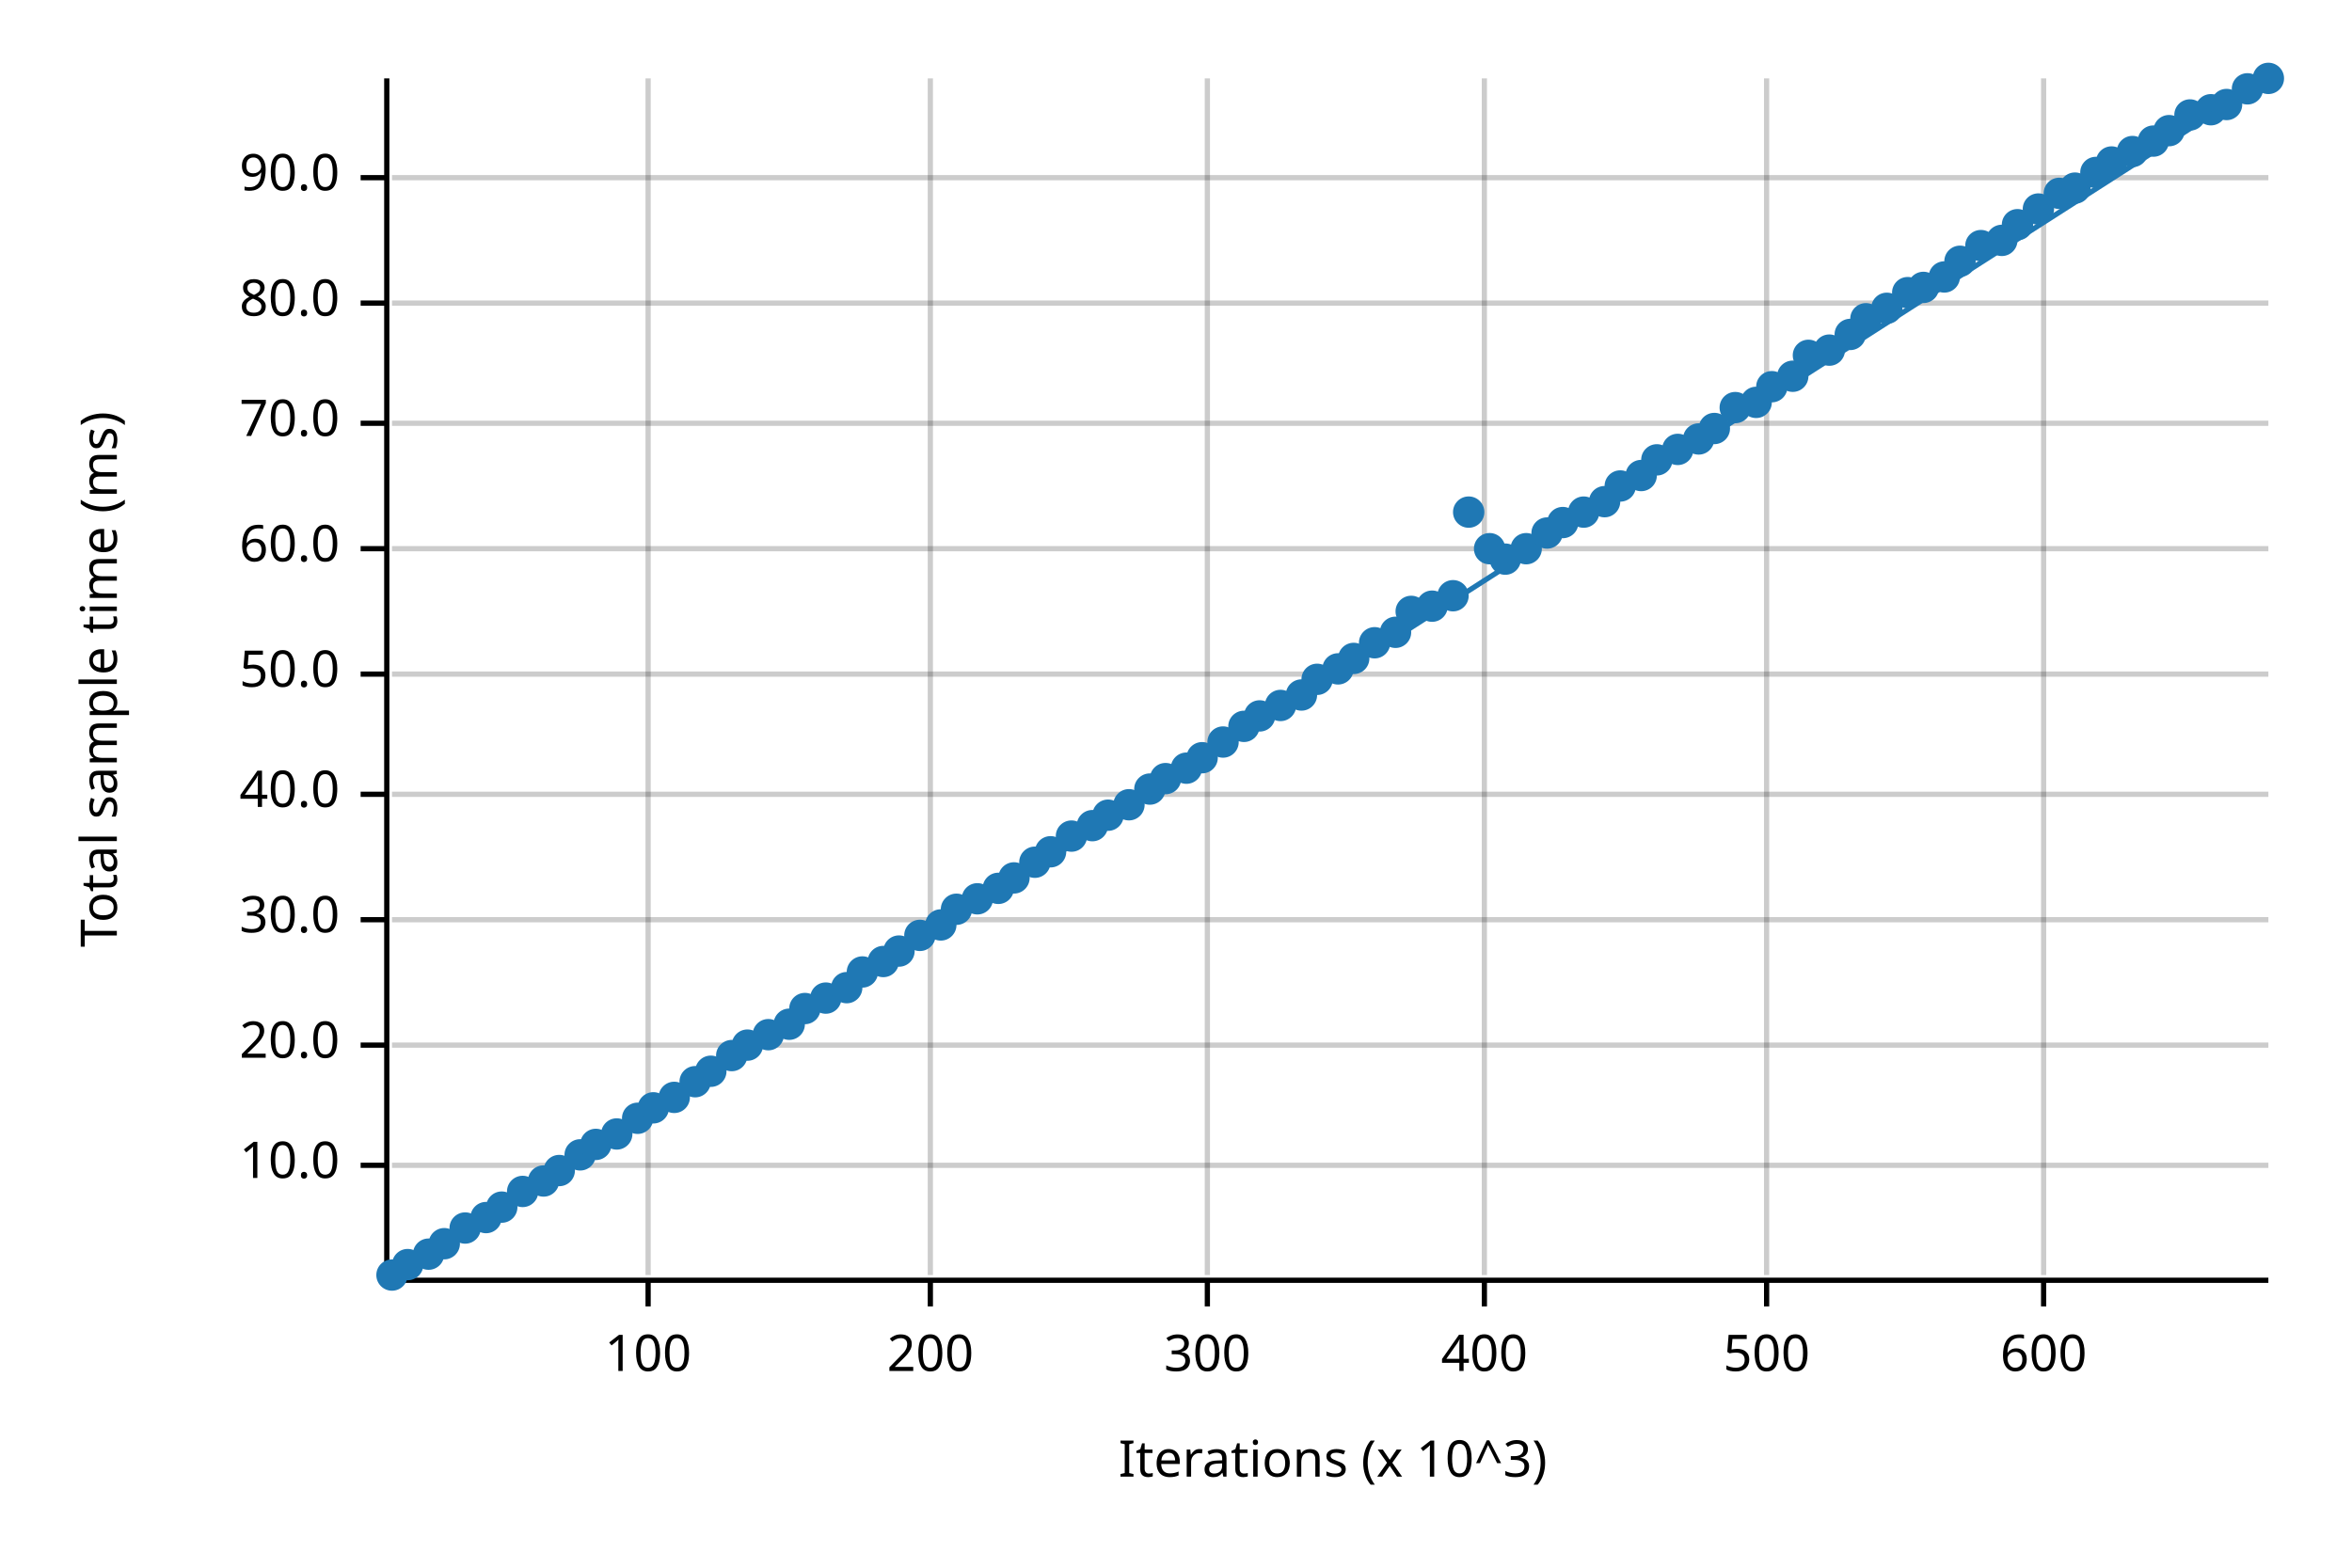
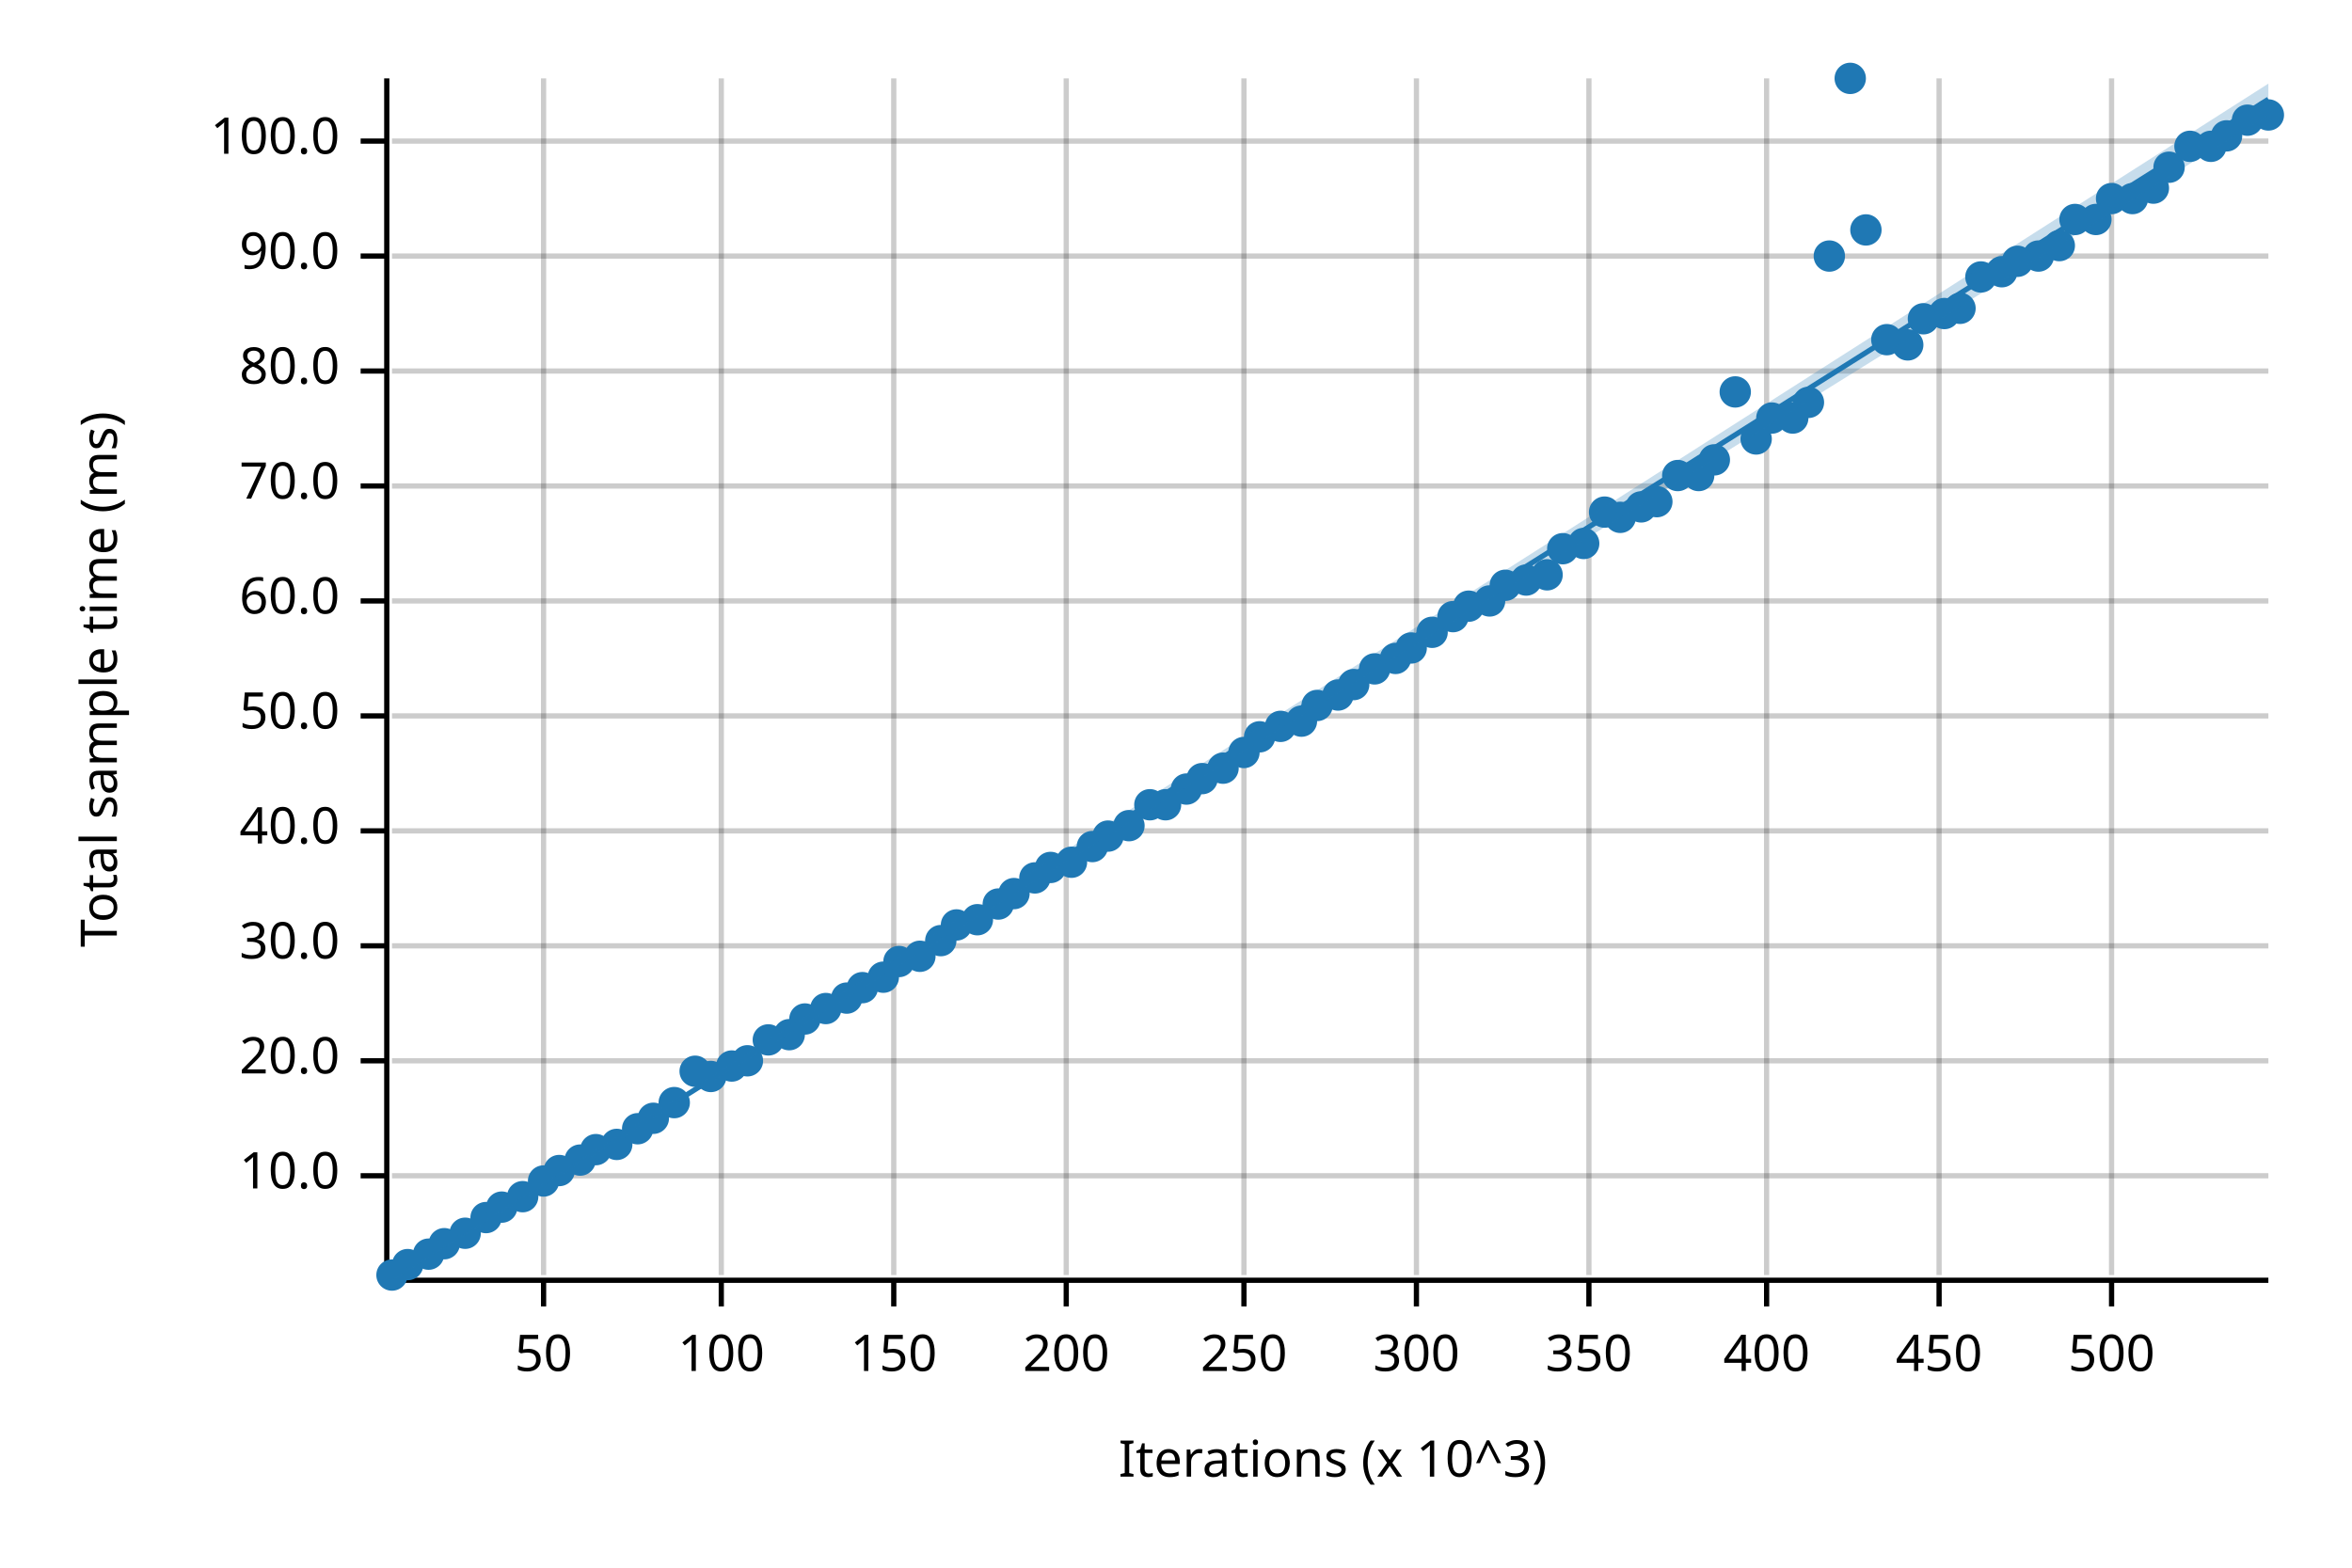
<svg xmlns="http://www.w3.org/2000/svg" width="450" height="300" viewBox="0 0 450 300">
  <text x="15" y="130" dy="0.76em" text-anchor="middle" font-family="sans-serif" font-size="9.677" opacity="1" fill="#000000" transform="rotate(270, 15, 130)">
Total sample time (ms)
</text>
  <text x="255" y="285" dy="-0.5ex" text-anchor="middle" font-family="sans-serif" font-size="9.677" opacity="1" fill="#000000">
Iterations (x 10^3)
</text>
-   <line opacity="0.2" stroke="#000000" stroke-width="1" x1="124" y1="244" x2="124" y2="15" />
-   <line opacity="0.2" stroke="#000000" stroke-width="1" x1="178" y1="244" x2="178" y2="15" />
-   <line opacity="0.2" stroke="#000000" stroke-width="1" x1="231" y1="244" x2="231" y2="15" />
-   <line opacity="0.2" stroke="#000000" stroke-width="1" x1="284" y1="244" x2="284" y2="15" />
+   <line opacity="0.2" stroke="#000000" stroke-width="1" x1="104" y1="244" x2="104" y2="15" />
+   <line opacity="0.2" stroke="#000000" stroke-width="1" x1="138" y1="244" x2="138" y2="15" />
+   <line opacity="0.2" stroke="#000000" stroke-width="1" x1="171" y1="244" x2="171" y2="15" />
+   <line opacity="0.2" stroke="#000000" stroke-width="1" x1="204" y1="244" x2="204" y2="15" />
+   <line opacity="0.2" stroke="#000000" stroke-width="1" x1="238" y1="244" x2="238" y2="15" />
+   <line opacity="0.2" stroke="#000000" stroke-width="1" x1="271" y1="244" x2="271" y2="15" />
+   <line opacity="0.2" stroke="#000000" stroke-width="1" x1="304" y1="244" x2="304" y2="15" />
  <line opacity="0.2" stroke="#000000" stroke-width="1" x1="338" y1="244" x2="338" y2="15" />
-   <line opacity="0.2" stroke="#000000" stroke-width="1" x1="391" y1="244" x2="391" y2="15" />
-   <line opacity="0.2" stroke="#000000" stroke-width="1" x1="75" y1="223" x2="434" y2="223" />
-   <line opacity="0.2" stroke="#000000" stroke-width="1" x1="75" y1="200" x2="434" y2="200" />
-   <line opacity="0.2" stroke="#000000" stroke-width="1" x1="75" y1="176" x2="434" y2="176" />
-   <line opacity="0.2" stroke="#000000" stroke-width="1" x1="75" y1="152" x2="434" y2="152" />
-   <line opacity="0.2" stroke="#000000" stroke-width="1" x1="75" y1="129" x2="434" y2="129" />
-   <line opacity="0.2" stroke="#000000" stroke-width="1" x1="75" y1="105" x2="434" y2="105" />
-   <line opacity="0.2" stroke="#000000" stroke-width="1" x1="75" y1="81" x2="434" y2="81" />
-   <line opacity="0.2" stroke="#000000" stroke-width="1" x1="75" y1="58" x2="434" y2="58" />
-   <line opacity="0.2" stroke="#000000" stroke-width="1" x1="75" y1="34" x2="434" y2="34" />
+   <line opacity="0.2" stroke="#000000" stroke-width="1" x1="371" y1="244" x2="371" y2="15" />
+   <line opacity="0.2" stroke="#000000" stroke-width="1" x1="404" y1="244" x2="404" y2="15" />
+   <line opacity="0.2" stroke="#000000" stroke-width="1" x1="75" y1="225" x2="434" y2="225" />
+   <line opacity="0.2" stroke="#000000" stroke-width="1" x1="75" y1="203" x2="434" y2="203" />
+   <line opacity="0.2" stroke="#000000" stroke-width="1" x1="75" y1="181" x2="434" y2="181" />
+   <line opacity="0.2" stroke="#000000" stroke-width="1" x1="75" y1="159" x2="434" y2="159" />
+   <line opacity="0.2" stroke="#000000" stroke-width="1" x1="75" y1="137" x2="434" y2="137" />
+   <line opacity="0.2" stroke="#000000" stroke-width="1" x1="75" y1="115" x2="434" y2="115" />
+   <line opacity="0.2" stroke="#000000" stroke-width="1" x1="75" y1="93" x2="434" y2="93" />
+   <line opacity="0.2" stroke="#000000" stroke-width="1" x1="75" y1="71" x2="434" y2="71" />
+   <line opacity="0.2" stroke="#000000" stroke-width="1" x1="75" y1="49" x2="434" y2="49" />
+   <line opacity="0.2" stroke="#000000" stroke-width="1" x1="75" y1="27" x2="434" y2="27" />
  <polyline fill="none" opacity="1" stroke="#000000" stroke-width="1" points="74,15 74,244 " />
-   <text x="65" y="223" dy="0.5ex" text-anchor="end" font-family="sans-serif" font-size="9.677" opacity="1" fill="#000000">
+   <text x="65" y="225" dy="0.5ex" text-anchor="end" font-family="sans-serif" font-size="9.677" opacity="1" fill="#000000">
10.0
</text>
-   <polyline fill="none" opacity="1" stroke="#000000" stroke-width="1" points="69,223 74,223 " />
-   <text x="65" y="200" dy="0.5ex" text-anchor="end" font-family="sans-serif" font-size="9.677" opacity="1" fill="#000000">
+   <polyline fill="none" opacity="1" stroke="#000000" stroke-width="1" points="69,225 74,225 " />
+   <text x="65" y="203" dy="0.5ex" text-anchor="end" font-family="sans-serif" font-size="9.677" opacity="1" fill="#000000">
20.0
</text>
-   <polyline fill="none" opacity="1" stroke="#000000" stroke-width="1" points="69,200 74,200 " />
-   <text x="65" y="176" dy="0.5ex" text-anchor="end" font-family="sans-serif" font-size="9.677" opacity="1" fill="#000000">
+   <polyline fill="none" opacity="1" stroke="#000000" stroke-width="1" points="69,203 74,203 " />
+   <text x="65" y="181" dy="0.5ex" text-anchor="end" font-family="sans-serif" font-size="9.677" opacity="1" fill="#000000">
30.0
</text>
-   <polyline fill="none" opacity="1" stroke="#000000" stroke-width="1" points="69,176 74,176 " />
-   <text x="65" y="152" dy="0.5ex" text-anchor="end" font-family="sans-serif" font-size="9.677" opacity="1" fill="#000000">
+   <polyline fill="none" opacity="1" stroke="#000000" stroke-width="1" points="69,181 74,181 " />
+   <text x="65" y="159" dy="0.5ex" text-anchor="end" font-family="sans-serif" font-size="9.677" opacity="1" fill="#000000">
40.0
</text>
-   <polyline fill="none" opacity="1" stroke="#000000" stroke-width="1" points="69,152 74,152 " />
-   <text x="65" y="129" dy="0.5ex" text-anchor="end" font-family="sans-serif" font-size="9.677" opacity="1" fill="#000000">
+   <polyline fill="none" opacity="1" stroke="#000000" stroke-width="1" points="69,159 74,159 " />
+   <text x="65" y="137" dy="0.5ex" text-anchor="end" font-family="sans-serif" font-size="9.677" opacity="1" fill="#000000">
50.0
</text>
-   <polyline fill="none" opacity="1" stroke="#000000" stroke-width="1" points="69,129 74,129 " />
-   <text x="65" y="105" dy="0.5ex" text-anchor="end" font-family="sans-serif" font-size="9.677" opacity="1" fill="#000000">
+   <polyline fill="none" opacity="1" stroke="#000000" stroke-width="1" points="69,137 74,137 " />
+   <text x="65" y="115" dy="0.5ex" text-anchor="end" font-family="sans-serif" font-size="9.677" opacity="1" fill="#000000">
60.0
</text>
-   <polyline fill="none" opacity="1" stroke="#000000" stroke-width="1" points="69,105 74,105 " />
-   <text x="65" y="81" dy="0.5ex" text-anchor="end" font-family="sans-serif" font-size="9.677" opacity="1" fill="#000000">
+   <polyline fill="none" opacity="1" stroke="#000000" stroke-width="1" points="69,115 74,115 " />
+   <text x="65" y="93" dy="0.5ex" text-anchor="end" font-family="sans-serif" font-size="9.677" opacity="1" fill="#000000">
70.0
</text>
-   <polyline fill="none" opacity="1" stroke="#000000" stroke-width="1" points="69,81 74,81 " />
-   <text x="65" y="58" dy="0.5ex" text-anchor="end" font-family="sans-serif" font-size="9.677" opacity="1" fill="#000000">
+   <polyline fill="none" opacity="1" stroke="#000000" stroke-width="1" points="69,93 74,93 " />
+   <text x="65" y="71" dy="0.5ex" text-anchor="end" font-family="sans-serif" font-size="9.677" opacity="1" fill="#000000">
80.0
</text>
-   <polyline fill="none" opacity="1" stroke="#000000" stroke-width="1" points="69,58 74,58 " />
-   <text x="65" y="34" dy="0.5ex" text-anchor="end" font-family="sans-serif" font-size="9.677" opacity="1" fill="#000000">
+   <polyline fill="none" opacity="1" stroke="#000000" stroke-width="1" points="69,71 74,71 " />
+   <text x="65" y="49" dy="0.5ex" text-anchor="end" font-family="sans-serif" font-size="9.677" opacity="1" fill="#000000">
90.0
</text>
-   <polyline fill="none" opacity="1" stroke="#000000" stroke-width="1" points="69,34 74,34 " />
+   <polyline fill="none" opacity="1" stroke="#000000" stroke-width="1" points="69,49 74,49 " />
+   <text x="65" y="27" dy="0.5ex" text-anchor="end" font-family="sans-serif" font-size="9.677" opacity="1" fill="#000000">
+ 100.0
+ </text>
+   <polyline fill="none" opacity="1" stroke="#000000" stroke-width="1" points="69,27 74,27 " />
  <polyline fill="none" opacity="1" stroke="#000000" stroke-width="1" points="75,245 434,245 " />
-   <text x="124" y="255" dy="0.76em" text-anchor="middle" font-family="sans-serif" font-size="9.677" opacity="1" fill="#000000">
+   <text x="104" y="255" dy="0.76em" text-anchor="middle" font-family="sans-serif" font-size="9.677" opacity="1" fill="#000000">
+ 50
+ </text>
+   <polyline fill="none" opacity="1" stroke="#000000" stroke-width="1" points="104,245 104,250 " />
+   <text x="138" y="255" dy="0.76em" text-anchor="middle" font-family="sans-serif" font-size="9.677" opacity="1" fill="#000000">
100
</text>
-   <polyline fill="none" opacity="1" stroke="#000000" stroke-width="1" points="124,245 124,250 " />
-   <text x="178" y="255" dy="0.76em" text-anchor="middle" font-family="sans-serif" font-size="9.677" opacity="1" fill="#000000">
+   <polyline fill="none" opacity="1" stroke="#000000" stroke-width="1" points="138,245 138,250 " />
+   <text x="171" y="255" dy="0.76em" text-anchor="middle" font-family="sans-serif" font-size="9.677" opacity="1" fill="#000000">
+ 150
+ </text>
+   <polyline fill="none" opacity="1" stroke="#000000" stroke-width="1" points="171,245 171,250 " />
+   <text x="204" y="255" dy="0.76em" text-anchor="middle" font-family="sans-serif" font-size="9.677" opacity="1" fill="#000000">
200
</text>
-   <polyline fill="none" opacity="1" stroke="#000000" stroke-width="1" points="178,245 178,250 " />
-   <text x="231" y="255" dy="0.76em" text-anchor="middle" font-family="sans-serif" font-size="9.677" opacity="1" fill="#000000">
+   <polyline fill="none" opacity="1" stroke="#000000" stroke-width="1" points="204,245 204,250 " />
+   <text x="238" y="255" dy="0.76em" text-anchor="middle" font-family="sans-serif" font-size="9.677" opacity="1" fill="#000000">
+ 250
+ </text>
+   <polyline fill="none" opacity="1" stroke="#000000" stroke-width="1" points="238,245 238,250 " />
+   <text x="271" y="255" dy="0.76em" text-anchor="middle" font-family="sans-serif" font-size="9.677" opacity="1" fill="#000000">
300
</text>
-   <polyline fill="none" opacity="1" stroke="#000000" stroke-width="1" points="231,245 231,250 " />
-   <text x="284" y="255" dy="0.76em" text-anchor="middle" font-family="sans-serif" font-size="9.677" opacity="1" fill="#000000">
+   <polyline fill="none" opacity="1" stroke="#000000" stroke-width="1" points="271,245 271,250 " />
+   <text x="304" y="255" dy="0.76em" text-anchor="middle" font-family="sans-serif" font-size="9.677" opacity="1" fill="#000000">
+ 350
+ </text>
+   <polyline fill="none" opacity="1" stroke="#000000" stroke-width="1" points="304,245 304,250 " />
+   <text x="338" y="255" dy="0.76em" text-anchor="middle" font-family="sans-serif" font-size="9.677" opacity="1" fill="#000000">
400
</text>
-   <polyline fill="none" opacity="1" stroke="#000000" stroke-width="1" points="284,245 284,250 " />
-   <text x="338" y="255" dy="0.76em" text-anchor="middle" font-family="sans-serif" font-size="9.677" opacity="1" fill="#000000">
+   <polyline fill="none" opacity="1" stroke="#000000" stroke-width="1" points="338,245 338,250 " />
+   <text x="371" y="255" dy="0.76em" text-anchor="middle" font-family="sans-serif" font-size="9.677" opacity="1" fill="#000000">
+ 450
+ </text>
+   <polyline fill="none" opacity="1" stroke="#000000" stroke-width="1" points="371,245 371,250 " />
+   <text x="404" y="255" dy="0.76em" text-anchor="middle" font-family="sans-serif" font-size="9.677" opacity="1" fill="#000000">
500
</text>
-   <polyline fill="none" opacity="1" stroke="#000000" stroke-width="1" points="338,245 338,250 " />
-   <text x="391" y="255" dy="0.76em" text-anchor="middle" font-family="sans-serif" font-size="9.677" opacity="1" fill="#000000">
- 600
- </text>
-   <polyline fill="none" opacity="1" stroke="#000000" stroke-width="1" points="391,245 391,250 " />
+   <polyline fill="none" opacity="1" stroke="#000000" stroke-width="1" points="404,245 404,250 " />
  <circle cx="75" cy="244" r="3" opacity="1" fill="#1F78B4" stroke="none" stroke-width="1" />
  <circle cx="78" cy="242" r="3" opacity="1" fill="#1F78B4" stroke="none" stroke-width="1" />
  <circle cx="82" cy="240" r="3" opacity="1" fill="#1F78B4" stroke="none" stroke-width="1" />
  <circle cx="85" cy="238" r="3" opacity="1" fill="#1F78B4" stroke="none" stroke-width="1" />
-   <circle cx="89" cy="235" r="3" opacity="1" fill="#1F78B4" stroke="none" stroke-width="1" />
+   <circle cx="89" cy="236" r="3" opacity="1" fill="#1F78B4" stroke="none" stroke-width="1" />
  <circle cx="93" cy="233" r="3" opacity="1" fill="#1F78B4" stroke="none" stroke-width="1" />
  <circle cx="96" cy="231" r="3" opacity="1" fill="#1F78B4" stroke="none" stroke-width="1" />
-   <circle cx="100" cy="228" r="3" opacity="1" fill="#1F78B4" stroke="none" stroke-width="1" />
+   <circle cx="100" cy="229" r="3" opacity="1" fill="#1F78B4" stroke="none" stroke-width="1" />
  <circle cx="104" cy="226" r="3" opacity="1" fill="#1F78B4" stroke="none" stroke-width="1" />
  <circle cx="107" cy="224" r="3" opacity="1" fill="#1F78B4" stroke="none" stroke-width="1" />
-   <circle cx="111" cy="221" r="3" opacity="1" fill="#1F78B4" stroke="none" stroke-width="1" />
-   <circle cx="114" cy="219" r="3" opacity="1" fill="#1F78B4" stroke="none" stroke-width="1" />
-   <circle cx="118" cy="217" r="3" opacity="1" fill="#1F78B4" stroke="none" stroke-width="1" />
-   <circle cx="122" cy="214" r="3" opacity="1" fill="#1F78B4" stroke="none" stroke-width="1" />
-   <circle cx="125" cy="212" r="3" opacity="1" fill="#1F78B4" stroke="none" stroke-width="1" />
-   <circle cx="129" cy="210" r="3" opacity="1" fill="#1F78B4" stroke="none" stroke-width="1" />
-   <circle cx="133" cy="207" r="3" opacity="1" fill="#1F78B4" stroke="none" stroke-width="1" />
-   <circle cx="136" cy="205" r="3" opacity="1" fill="#1F78B4" stroke="none" stroke-width="1" />
-   <circle cx="140" cy="202" r="3" opacity="1" fill="#1F78B4" stroke="none" stroke-width="1" />
-   <circle cx="143" cy="200" r="3" opacity="1" fill="#1F78B4" stroke="none" stroke-width="1" />
-   <circle cx="147" cy="198" r="3" opacity="1" fill="#1F78B4" stroke="none" stroke-width="1" />
-   <circle cx="151" cy="196" r="3" opacity="1" fill="#1F78B4" stroke="none" stroke-width="1" />
-   <circle cx="154" cy="193" r="3" opacity="1" fill="#1F78B4" stroke="none" stroke-width="1" />
-   <circle cx="158" cy="191" r="3" opacity="1" fill="#1F78B4" stroke="none" stroke-width="1" />
-   <circle cx="162" cy="189" r="3" opacity="1" fill="#1F78B4" stroke="none" stroke-width="1" />
-   <circle cx="165" cy="186" r="3" opacity="1" fill="#1F78B4" stroke="none" stroke-width="1" />
-   <circle cx="169" cy="184" r="3" opacity="1" fill="#1F78B4" stroke="none" stroke-width="1" />
-   <circle cx="172" cy="182" r="3" opacity="1" fill="#1F78B4" stroke="none" stroke-width="1" />
-   <circle cx="176" cy="179" r="3" opacity="1" fill="#1F78B4" stroke="none" stroke-width="1" />
-   <circle cx="180" cy="177" r="3" opacity="1" fill="#1F78B4" stroke="none" stroke-width="1" />
-   <circle cx="183" cy="174" r="3" opacity="1" fill="#1F78B4" stroke="none" stroke-width="1" />
-   <circle cx="187" cy="172" r="3" opacity="1" fill="#1F78B4" stroke="none" stroke-width="1" />
-   <circle cx="191" cy="170" r="3" opacity="1" fill="#1F78B4" stroke="none" stroke-width="1" />
-   <circle cx="194" cy="168" r="3" opacity="1" fill="#1F78B4" stroke="none" stroke-width="1" />
-   <circle cx="198" cy="165" r="3" opacity="1" fill="#1F78B4" stroke="none" stroke-width="1" />
-   <circle cx="201" cy="163" r="3" opacity="1" fill="#1F78B4" stroke="none" stroke-width="1" />
-   <circle cx="205" cy="160" r="3" opacity="1" fill="#1F78B4" stroke="none" stroke-width="1" />
-   <circle cx="209" cy="158" r="3" opacity="1" fill="#1F78B4" stroke="none" stroke-width="1" />
-   <circle cx="212" cy="156" r="3" opacity="1" fill="#1F78B4" stroke="none" stroke-width="1" />
-   <circle cx="216" cy="154" r="3" opacity="1" fill="#1F78B4" stroke="none" stroke-width="1" />
-   <circle cx="220" cy="151" r="3" opacity="1" fill="#1F78B4" stroke="none" stroke-width="1" />
-   <circle cx="223" cy="149" r="3" opacity="1" fill="#1F78B4" stroke="none" stroke-width="1" />
-   <circle cx="227" cy="147" r="3" opacity="1" fill="#1F78B4" stroke="none" stroke-width="1" />
-   <circle cx="230" cy="145" r="3" opacity="1" fill="#1F78B4" stroke="none" stroke-width="1" />
-   <circle cx="234" cy="142" r="3" opacity="1" fill="#1F78B4" stroke="none" stroke-width="1" />
-   <circle cx="238" cy="139" r="3" opacity="1" fill="#1F78B4" stroke="none" stroke-width="1" />
-   <circle cx="241" cy="137" r="3" opacity="1" fill="#1F78B4" stroke="none" stroke-width="1" />
-   <circle cx="245" cy="135" r="3" opacity="1" fill="#1F78B4" stroke="none" stroke-width="1" />
-   <circle cx="249" cy="133" r="3" opacity="1" fill="#1F78B4" stroke="none" stroke-width="1" />
-   <circle cx="252" cy="130" r="3" opacity="1" fill="#1F78B4" stroke="none" stroke-width="1" />
-   <circle cx="256" cy="128" r="3" opacity="1" fill="#1F78B4" stroke="none" stroke-width="1" />
-   <circle cx="259" cy="126" r="3" opacity="1" fill="#1F78B4" stroke="none" stroke-width="1" />
-   <circle cx="263" cy="123" r="3" opacity="1" fill="#1F78B4" stroke="none" stroke-width="1" />
-   <circle cx="267" cy="121" r="3" opacity="1" fill="#1F78B4" stroke="none" stroke-width="1" />
-   <circle cx="270" cy="117" r="3" opacity="1" fill="#1F78B4" stroke="none" stroke-width="1" />
-   <circle cx="274" cy="116" r="3" opacity="1" fill="#1F78B4" stroke="none" stroke-width="1" />
-   <circle cx="278" cy="114" r="3" opacity="1" fill="#1F78B4" stroke="none" stroke-width="1" />
-   <circle cx="281" cy="98" r="3" opacity="1" fill="#1F78B4" stroke="none" stroke-width="1" />
-   <circle cx="285" cy="105" r="3" opacity="1" fill="#1F78B4" stroke="none" stroke-width="1" />
-   <circle cx="288" cy="107" r="3" opacity="1" fill="#1F78B4" stroke="none" stroke-width="1" />
-   <circle cx="292" cy="105" r="3" opacity="1" fill="#1F78B4" stroke="none" stroke-width="1" />
-   <circle cx="296" cy="102" r="3" opacity="1" fill="#1F78B4" stroke="none" stroke-width="1" />
-   <circle cx="299" cy="100" r="3" opacity="1" fill="#1F78B4" stroke="none" stroke-width="1" />
-   <circle cx="303" cy="98" r="3" opacity="1" fill="#1F78B4" stroke="none" stroke-width="1" />
-   <circle cx="307" cy="96" r="3" opacity="1" fill="#1F78B4" stroke="none" stroke-width="1" />
-   <circle cx="310" cy="93" r="3" opacity="1" fill="#1F78B4" stroke="none" stroke-width="1" />
-   <circle cx="314" cy="91" r="3" opacity="1" fill="#1F78B4" stroke="none" stroke-width="1" />
-   <circle cx="317" cy="88" r="3" opacity="1" fill="#1F78B4" stroke="none" stroke-width="1" />
-   <circle cx="321" cy="86" r="3" opacity="1" fill="#1F78B4" stroke="none" stroke-width="1" />
-   <circle cx="325" cy="84" r="3" opacity="1" fill="#1F78B4" stroke="none" stroke-width="1" />
-   <circle cx="328" cy="82" r="3" opacity="1" fill="#1F78B4" stroke="none" stroke-width="1" />
-   <circle cx="332" cy="78" r="3" opacity="1" fill="#1F78B4" stroke="none" stroke-width="1" />
-   <circle cx="336" cy="77" r="3" opacity="1" fill="#1F78B4" stroke="none" stroke-width="1" />
-   <circle cx="339" cy="74" r="3" opacity="1" fill="#1F78B4" stroke="none" stroke-width="1" />
-   <circle cx="343" cy="72" r="3" opacity="1" fill="#1F78B4" stroke="none" stroke-width="1" />
-   <circle cx="346" cy="68" r="3" opacity="1" fill="#1F78B4" stroke="none" stroke-width="1" />
-   <circle cx="350" cy="67" r="3" opacity="1" fill="#1F78B4" stroke="none" stroke-width="1" />
-   <circle cx="354" cy="64" r="3" opacity="1" fill="#1F78B4" stroke="none" stroke-width="1" />
-   <circle cx="357" cy="61" r="3" opacity="1" fill="#1F78B4" stroke="none" stroke-width="1" />
-   <circle cx="361" cy="59" r="3" opacity="1" fill="#1F78B4" stroke="none" stroke-width="1" />
-   <circle cx="365" cy="56" r="3" opacity="1" fill="#1F78B4" stroke="none" stroke-width="1" />
-   <circle cx="368" cy="55" r="3" opacity="1" fill="#1F78B4" stroke="none" stroke-width="1" />
-   <circle cx="372" cy="53" r="3" opacity="1" fill="#1F78B4" stroke="none" stroke-width="1" />
-   <circle cx="375" cy="50" r="3" opacity="1" fill="#1F78B4" stroke="none" stroke-width="1" />
-   <circle cx="379" cy="47" r="3" opacity="1" fill="#1F78B4" stroke="none" stroke-width="1" />
-   <circle cx="383" cy="46" r="3" opacity="1" fill="#1F78B4" stroke="none" stroke-width="1" />
-   <circle cx="386" cy="43" r="3" opacity="1" fill="#1F78B4" stroke="none" stroke-width="1" />
-   <circle cx="390" cy="40" r="3" opacity="1" fill="#1F78B4" stroke="none" stroke-width="1" />
-   <circle cx="394" cy="37" r="3" opacity="1" fill="#1F78B4" stroke="none" stroke-width="1" />
-   <circle cx="397" cy="36" r="3" opacity="1" fill="#1F78B4" stroke="none" stroke-width="1" />
-   <circle cx="401" cy="33" r="3" opacity="1" fill="#1F78B4" stroke="none" stroke-width="1" />
-   <circle cx="404" cy="31" r="3" opacity="1" fill="#1F78B4" stroke="none" stroke-width="1" />
-   <circle cx="408" cy="29" r="3" opacity="1" fill="#1F78B4" stroke="none" stroke-width="1" />
-   <circle cx="412" cy="27" r="3" opacity="1" fill="#1F78B4" stroke="none" stroke-width="1" />
-   <circle cx="415" cy="25" r="3" opacity="1" fill="#1F78B4" stroke="none" stroke-width="1" />
-   <circle cx="419" cy="22" r="3" opacity="1" fill="#1F78B4" stroke="none" stroke-width="1" />
-   <circle cx="423" cy="21" r="3" opacity="1" fill="#1F78B4" stroke="none" stroke-width="1" />
-   <circle cx="426" cy="20" r="3" opacity="1" fill="#1F78B4" stroke="none" stroke-width="1" />
-   <circle cx="430" cy="17" r="3" opacity="1" fill="#1F78B4" stroke="none" stroke-width="1" />
-   <circle cx="434" cy="15" r="3" opacity="1" fill="#1F78B4" stroke="none" stroke-width="1" />
-   <polyline fill="none" opacity="1" stroke="#1F78B4" stroke-width="1" points="75,245 434,15 " />
-   <polygon opacity="0.25" fill="#1F78B4" points="75,245 434,15 434,15 " />
+   <circle cx="111" cy="222" r="3" opacity="1" fill="#1F78B4" stroke="none" stroke-width="1" />
+   <circle cx="114" cy="220" r="3" opacity="1" fill="#1F78B4" stroke="none" stroke-width="1" />
+   <circle cx="118" cy="219" r="3" opacity="1" fill="#1F78B4" stroke="none" stroke-width="1" />
+   <circle cx="122" cy="216" r="3" opacity="1" fill="#1F78B4" stroke="none" stroke-width="1" />
+   <circle cx="125" cy="214" r="3" opacity="1" fill="#1F78B4" stroke="none" stroke-width="1" />
+   <circle cx="129" cy="211" r="3" opacity="1" fill="#1F78B4" stroke="none" stroke-width="1" />
+   <circle cx="133" cy="205" r="3" opacity="1" fill="#1F78B4" stroke="none" stroke-width="1" />
+   <circle cx="136" cy="206" r="3" opacity="1" fill="#1F78B4" stroke="none" stroke-width="1" />
+   <circle cx="140" cy="204" r="3" opacity="1" fill="#1F78B4" stroke="none" stroke-width="1" />
+   <circle cx="143" cy="203" r="3" opacity="1" fill="#1F78B4" stroke="none" stroke-width="1" />
+   <circle cx="147" cy="199" r="3" opacity="1" fill="#1F78B4" stroke="none" stroke-width="1" />
+   <circle cx="151" cy="198" r="3" opacity="1" fill="#1F78B4" stroke="none" stroke-width="1" />
+   <circle cx="154" cy="195" r="3" opacity="1" fill="#1F78B4" stroke="none" stroke-width="1" />
+   <circle cx="158" cy="193" r="3" opacity="1" fill="#1F78B4" stroke="none" stroke-width="1" />
+   <circle cx="162" cy="191" r="3" opacity="1" fill="#1F78B4" stroke="none" stroke-width="1" />
+   <circle cx="165" cy="189" r="3" opacity="1" fill="#1F78B4" stroke="none" stroke-width="1" />
+   <circle cx="169" cy="187" r="3" opacity="1" fill="#1F78B4" stroke="none" stroke-width="1" />
+   <circle cx="172" cy="184" r="3" opacity="1" fill="#1F78B4" stroke="none" stroke-width="1" />
+   <circle cx="176" cy="183" r="3" opacity="1" fill="#1F78B4" stroke="none" stroke-width="1" />
+   <circle cx="180" cy="180" r="3" opacity="1" fill="#1F78B4" stroke="none" stroke-width="1" />
+   <circle cx="183" cy="177" r="3" opacity="1" fill="#1F78B4" stroke="none" stroke-width="1" />
+   <circle cx="187" cy="176" r="3" opacity="1" fill="#1F78B4" stroke="none" stroke-width="1" />
+   <circle cx="191" cy="173" r="3" opacity="1" fill="#1F78B4" stroke="none" stroke-width="1" />
+   <circle cx="194" cy="171" r="3" opacity="1" fill="#1F78B4" stroke="none" stroke-width="1" />
+   <circle cx="198" cy="168" r="3" opacity="1" fill="#1F78B4" stroke="none" stroke-width="1" />
+   <circle cx="201" cy="166" r="3" opacity="1" fill="#1F78B4" stroke="none" stroke-width="1" />
+   <circle cx="205" cy="165" r="3" opacity="1" fill="#1F78B4" stroke="none" stroke-width="1" />
+   <circle cx="209" cy="162" r="3" opacity="1" fill="#1F78B4" stroke="none" stroke-width="1" />
+   <circle cx="212" cy="160" r="3" opacity="1" fill="#1F78B4" stroke="none" stroke-width="1" />
+   <circle cx="216" cy="158" r="3" opacity="1" fill="#1F78B4" stroke="none" stroke-width="1" />
+   <circle cx="220" cy="154" r="3" opacity="1" fill="#1F78B4" stroke="none" stroke-width="1" />
+   <circle cx="223" cy="154" r="3" opacity="1" fill="#1F78B4" stroke="none" stroke-width="1" />
+   <circle cx="227" cy="151" r="3" opacity="1" fill="#1F78B4" stroke="none" stroke-width="1" />
+   <circle cx="230" cy="149" r="3" opacity="1" fill="#1F78B4" stroke="none" stroke-width="1" />
+   <circle cx="234" cy="147" r="3" opacity="1" fill="#1F78B4" stroke="none" stroke-width="1" />
+   <circle cx="238" cy="144" r="3" opacity="1" fill="#1F78B4" stroke="none" stroke-width="1" />
+   <circle cx="241" cy="141" r="3" opacity="1" fill="#1F78B4" stroke="none" stroke-width="1" />
+   <circle cx="245" cy="139" r="3" opacity="1" fill="#1F78B4" stroke="none" stroke-width="1" />
+   <circle cx="249" cy="138" r="3" opacity="1" fill="#1F78B4" stroke="none" stroke-width="1" />
+   <circle cx="252" cy="135" r="3" opacity="1" fill="#1F78B4" stroke="none" stroke-width="1" />
+   <circle cx="256" cy="133" r="3" opacity="1" fill="#1F78B4" stroke="none" stroke-width="1" />
+   <circle cx="259" cy="131" r="3" opacity="1" fill="#1F78B4" stroke="none" stroke-width="1" />
+   <circle cx="263" cy="128" r="3" opacity="1" fill="#1F78B4" stroke="none" stroke-width="1" />
+   <circle cx="267" cy="126" r="3" opacity="1" fill="#1F78B4" stroke="none" stroke-width="1" />
+   <circle cx="270" cy="124" r="3" opacity="1" fill="#1F78B4" stroke="none" stroke-width="1" />
+   <circle cx="274" cy="121" r="3" opacity="1" fill="#1F78B4" stroke="none" stroke-width="1" />
+   <circle cx="278" cy="118" r="3" opacity="1" fill="#1F78B4" stroke="none" stroke-width="1" />
+   <circle cx="281" cy="116" r="3" opacity="1" fill="#1F78B4" stroke="none" stroke-width="1" />
+   <circle cx="285" cy="115" r="3" opacity="1" fill="#1F78B4" stroke="none" stroke-width="1" />
+   <circle cx="288" cy="112" r="3" opacity="1" fill="#1F78B4" stroke="none" stroke-width="1" />
+   <circle cx="292" cy="111" r="3" opacity="1" fill="#1F78B4" stroke="none" stroke-width="1" />
+   <circle cx="296" cy="110" r="3" opacity="1" fill="#1F78B4" stroke="none" stroke-width="1" />
+   <circle cx="299" cy="105" r="3" opacity="1" fill="#1F78B4" stroke="none" stroke-width="1" />
+   <circle cx="303" cy="104" r="3" opacity="1" fill="#1F78B4" stroke="none" stroke-width="1" />
+   <circle cx="307" cy="98" r="3" opacity="1" fill="#1F78B4" stroke="none" stroke-width="1" />
+   <circle cx="310" cy="99" r="3" opacity="1" fill="#1F78B4" stroke="none" stroke-width="1" />
+   <circle cx="314" cy="97" r="3" opacity="1" fill="#1F78B4" stroke="none" stroke-width="1" />
+   <circle cx="317" cy="96" r="3" opacity="1" fill="#1F78B4" stroke="none" stroke-width="1" />
+   <circle cx="321" cy="91" r="3" opacity="1" fill="#1F78B4" stroke="none" stroke-width="1" />
+   <circle cx="325" cy="91" r="3" opacity="1" fill="#1F78B4" stroke="none" stroke-width="1" />
+   <circle cx="328" cy="88" r="3" opacity="1" fill="#1F78B4" stroke="none" stroke-width="1" />
+   <circle cx="332" cy="75" r="3" opacity="1" fill="#1F78B4" stroke="none" stroke-width="1" />
+   <circle cx="336" cy="84" r="3" opacity="1" fill="#1F78B4" stroke="none" stroke-width="1" />
+   <circle cx="339" cy="80" r="3" opacity="1" fill="#1F78B4" stroke="none" stroke-width="1" />
+   <circle cx="343" cy="80" r="3" opacity="1" fill="#1F78B4" stroke="none" stroke-width="1" />
+   <circle cx="346" cy="77" r="3" opacity="1" fill="#1F78B4" stroke="none" stroke-width="1" />
+   <circle cx="350" cy="49" r="3" opacity="1" fill="#1F78B4" stroke="none" stroke-width="1" />
+   <circle cx="354" cy="15" r="3" opacity="1" fill="#1F78B4" stroke="none" stroke-width="1" />
+   <circle cx="357" cy="44" r="3" opacity="1" fill="#1F78B4" stroke="none" stroke-width="1" />
+   <circle cx="361" cy="65" r="3" opacity="1" fill="#1F78B4" stroke="none" stroke-width="1" />
+   <circle cx="365" cy="66" r="3" opacity="1" fill="#1F78B4" stroke="none" stroke-width="1" />
+   <circle cx="368" cy="61" r="3" opacity="1" fill="#1F78B4" stroke="none" stroke-width="1" />
+   <circle cx="372" cy="60" r="3" opacity="1" fill="#1F78B4" stroke="none" stroke-width="1" />
+   <circle cx="375" cy="59" r="3" opacity="1" fill="#1F78B4" stroke="none" stroke-width="1" />
+   <circle cx="379" cy="53" r="3" opacity="1" fill="#1F78B4" stroke="none" stroke-width="1" />
+   <circle cx="383" cy="52" r="3" opacity="1" fill="#1F78B4" stroke="none" stroke-width="1" />
+   <circle cx="386" cy="50" r="3" opacity="1" fill="#1F78B4" stroke="none" stroke-width="1" />
+   <circle cx="390" cy="49" r="3" opacity="1" fill="#1F78B4" stroke="none" stroke-width="1" />
+   <circle cx="394" cy="47" r="3" opacity="1" fill="#1F78B4" stroke="none" stroke-width="1" />
+   <circle cx="397" cy="42" r="3" opacity="1" fill="#1F78B4" stroke="none" stroke-width="1" />
+   <circle cx="401" cy="42" r="3" opacity="1" fill="#1F78B4" stroke="none" stroke-width="1" />
+   <circle cx="404" cy="38" r="3" opacity="1" fill="#1F78B4" stroke="none" stroke-width="1" />
+   <circle cx="408" cy="38" r="3" opacity="1" fill="#1F78B4" stroke="none" stroke-width="1" />
+   <circle cx="412" cy="36" r="3" opacity="1" fill="#1F78B4" stroke="none" stroke-width="1" />
+   <circle cx="415" cy="32" r="3" opacity="1" fill="#1F78B4" stroke="none" stroke-width="1" />
+   <circle cx="419" cy="28" r="3" opacity="1" fill="#1F78B4" stroke="none" stroke-width="1" />
+   <circle cx="423" cy="28" r="3" opacity="1" fill="#1F78B4" stroke="none" stroke-width="1" />
+   <circle cx="426" cy="26" r="3" opacity="1" fill="#1F78B4" stroke="none" stroke-width="1" />
+   <circle cx="430" cy="23" r="3" opacity="1" fill="#1F78B4" stroke="none" stroke-width="1" />
+   <circle cx="434" cy="22" r="3" opacity="1" fill="#1F78B4" stroke="none" stroke-width="1" />
+   <polyline fill="none" opacity="1" stroke="#1F78B4" stroke-width="1" points="75,245 434,19 " />
+   <polygon opacity="0.25" fill="#1F78B4" points="75,245 434,22 434,16 " />
</svg>
